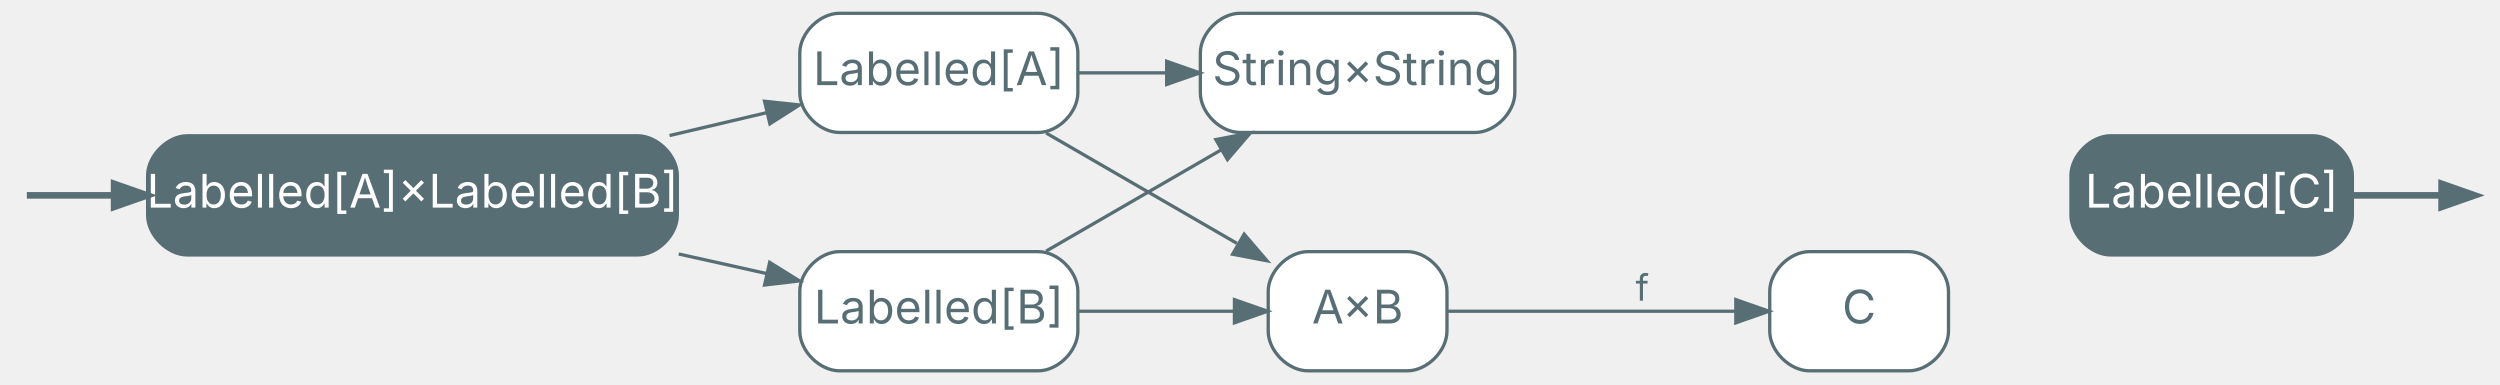
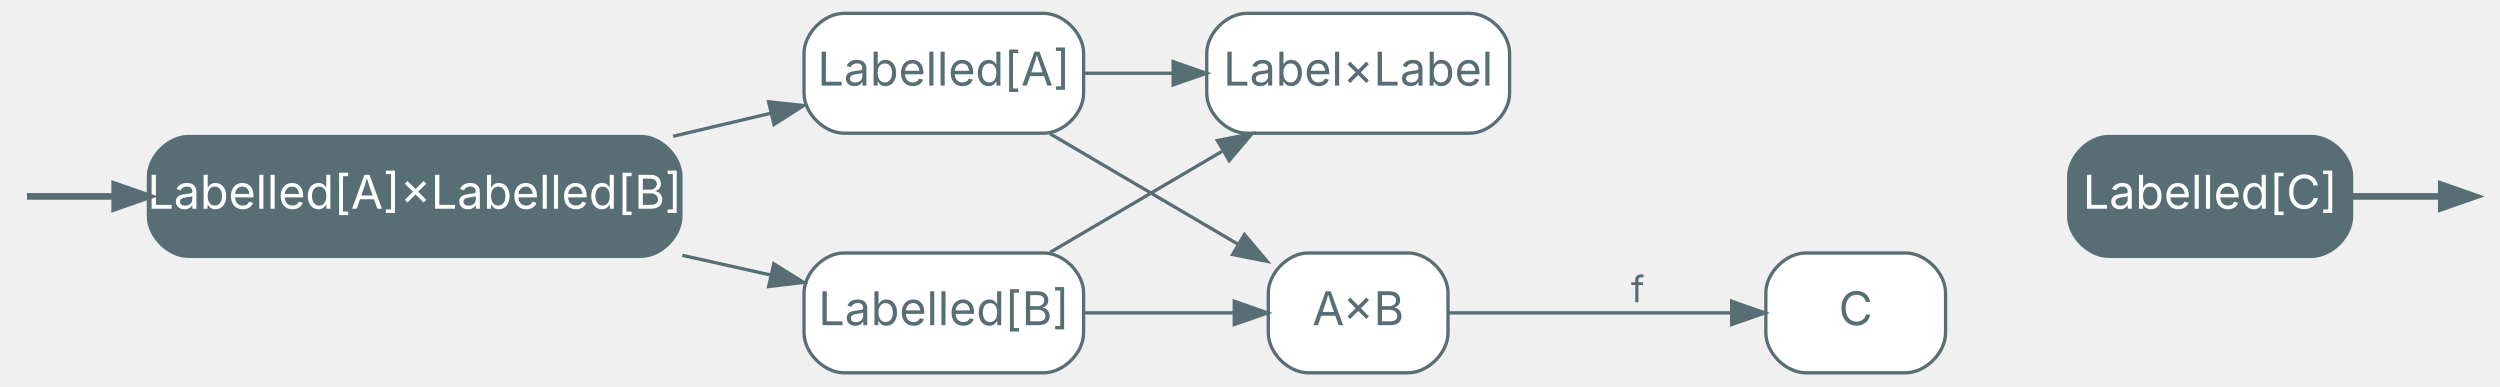
- <svg xmlns="http://www.w3.org/2000/svg" width="755pt" height="116pt" viewBox="0.00 0.00 755.20 116.00">
+ <svg xmlns="http://www.w3.org/2000/svg" width="751pt" height="116pt" viewBox="0.00 0.00 751.20 116.00">
  <g id="graph0" class="graph" transform="scale(1 1) rotate(0) translate(4 112)">
    <g id="node3" class="node start">
      <path fill="#586e75" stroke="#586e75" d="M188.6,-71C188.6,-71 52.6,-71 52.6,-71 46.6,-71 40.6,-65 40.6,-59 40.6,-59 40.6,-47 40.6,-47 40.6,-41 46.6,-35 52.6,-35 52.6,-35 188.6,-35 188.6,-35 194.6,-35 200.6,-41 200.6,-47 200.6,-47 200.6,-59 200.6,-59 200.6,-65 194.6,-71 188.6,-71" />
      <text text-anchor="middle" x="120.6" y="-49.3" font-family="Inter,Arial" font-size="14.00" fill="#ffffff">Labelled[A]×Labelled[B]</text>
    </g>
    <g id="edge14" class="edge start">
      <path fill="none" stroke="#586e75" stroke-width="2" d="M4.11,-53C7.57,-53 17.53,-53 30.26,-53" />
      <polygon fill="#586e75" stroke="#586e75" stroke-width="2" points="30.46,-56.5 40.46,-53 30.46,-49.5 30.46,-56.5" />
    </g>
    <g id="node4" class="node">
      <path fill="#ffffff" stroke="#586e75" d="M309.6,-108C309.6,-108 249.6,-108 249.6,-108 243.6,-108 237.6,-102 237.6,-96 237.6,-96 237.6,-84 237.6,-84 237.6,-78 243.6,-72 249.6,-72 249.6,-72 309.6,-72 309.6,-72 315.6,-72 321.6,-78 321.6,-84 321.6,-84 321.6,-96 321.6,-96 321.6,-102 315.6,-108 309.6,-108" />
      <text text-anchor="middle" x="279.6" y="-86.3" font-family="Inter,Arial" font-size="14.00" fill="#586e75">Labelled[A]</text>
    </g>
    <g id="edge4" class="edge">
      <path fill="none" stroke="#586e75" d="M198.26,-71.07C208.21,-73.41 218.19,-75.76 227.58,-77.98" />
      <polygon fill="#586e75" stroke="#586e75" points="226.96,-81.43 237.5,-80.31 228.57,-74.61 226.96,-81.43" />
    </g>
    <g id="node5" class="node">
      <path fill="#ffffff" stroke="#586e75" d="M309.6,-36C309.6,-36 249.6,-36 249.6,-36 243.6,-36 237.6,-30 237.6,-24 237.6,-24 237.6,-12 237.6,-12 237.6,-6 243.6,0 249.6,0 249.6,0 309.6,0 309.6,0 315.6,0 321.6,-6 321.6,-12 321.6,-12 321.6,-24 321.6,-24 321.6,-30 315.6,-36 309.6,-36" />
      <text text-anchor="middle" x="279.6" y="-14.3" font-family="Inter,Arial" font-size="14.00" fill="#586e75">Labelled[B]</text>
    </g>
    <g id="edge5" class="edge">
      <path fill="none" stroke="#586e75" d="M201.02,-35.29C210.09,-33.27 219.15,-31.25 227.71,-29.35" />
      <polygon fill="#586e75" stroke="#586e75" points="228.5,-32.76 237.49,-27.16 226.97,-25.92 228.5,-32.76" />
    </g>
    <g id="node6" class="node">
-       <path fill="#ffffff" stroke="#586e75" d="M441.6,-108C441.6,-108 370.6,-108 370.6,-108 364.6,-108 358.6,-102 358.6,-96 358.6,-96 358.6,-84 358.6,-84 358.6,-78 364.6,-72 370.6,-72 370.6,-72 441.6,-72 441.6,-72 447.6,-72 453.6,-78 453.6,-84 453.6,-84 453.6,-96 453.6,-96 453.6,-102 447.6,-108 441.6,-108" />
-       <text text-anchor="middle" x="406.1" y="-86.3" font-family="Inter,Arial" font-size="14.00" fill="#586e75">String×String</text>
+       <path fill="#ffffff" stroke="#586e75" d="M437.6,-108C437.6,-108 370.6,-108 370.6,-108 364.6,-108 358.6,-102 358.6,-96 358.6,-96 358.6,-84 358.6,-84 358.6,-78 364.6,-72 370.6,-72 370.6,-72 437.6,-72 437.6,-72 443.6,-72 449.6,-78 449.6,-84 449.6,-84 449.6,-96 449.6,-96 449.6,-102 443.6,-108 437.6,-108" />
+       <text text-anchor="middle" x="404.1" y="-86.3" font-family="Inter,Arial" font-size="14.00" fill="#586e75">Label×Label</text>
    </g>
    <g id="edge6" class="edge">
-       <path fill="none" stroke="#586e75" d="M321.71,-90C330.25,-90 339.4,-90 348.39,-90" />
-       <polygon fill="#586e75" stroke="#586e75" points="348.43,-93.5 358.43,-90 348.43,-86.5 348.43,-93.5" />
+       <path fill="none" stroke="#586e75" d="M321.73,-90C330.32,-90 339.5,-90 348.48,-90" />
+       <polygon fill="#586e75" stroke="#586e75" points="348.5,-93.5 358.5,-90 348.5,-86.5 348.5,-93.5" />
    </g>
    <g id="node7" class="node">
-       <path fill="#ffffff" stroke="#586e75" d="M421.1,-36C421.1,-36 391.1,-36 391.1,-36 385.1,-36 379.1,-30 379.1,-24 379.1,-24 379.1,-12 379.1,-12 379.1,-6 385.1,0 391.1,0 391.1,0 421.1,0 421.1,0 427.1,0 433.1,-6 433.1,-12 433.1,-12 433.1,-24 433.1,-24 433.1,-30 427.1,-36 421.1,-36" />
-       <text text-anchor="middle" x="406.1" y="-14.3" font-family="Inter,Arial" font-size="14.00" fill="#586e75">A×B</text>
+       <path fill="#ffffff" stroke="#586e75" d="M419.1,-36C419.1,-36 389.1,-36 389.1,-36 383.1,-36 377.1,-30 377.1,-24 377.1,-24 377.1,-12 377.1,-12 377.1,-6 383.1,0 389.1,0 389.1,0 419.1,0 419.1,0 425.1,0 431.1,-6 431.1,-12 431.1,-12 431.1,-24 431.1,-24 431.1,-30 425.1,-36 419.1,-36" />
+       <text text-anchor="middle" x="404.1" y="-14.3" font-family="Inter,Arial" font-size="14.00" fill="#586e75">A×B</text>
    </g>
    <g id="edge7" class="edge">
-       <path fill="none" stroke="#586e75" d="M312.02,-71.83C329.56,-61.69 351.48,-49.01 369.63,-38.51" />
-       <polygon fill="#586e75" stroke="#586e75" points="371.84,-41.28 378.74,-33.24 368.34,-35.22 371.84,-41.28" />
+       <path fill="none" stroke="#586e75" d="M311.51,-71.83C328.65,-61.76 350.04,-49.19 367.83,-38.73" />
+       <polygon fill="#586e75" stroke="#586e75" points="369.92,-41.56 376.76,-33.48 366.37,-35.53 369.92,-41.56" />
    </g>
    <g id="edge8" class="edge">
-       <path fill="none" stroke="#586e75" d="M312.02,-36.17C328.09,-45.46 347.83,-56.88 364.99,-66.8" />
-       <polygon fill="#586e75" stroke="#586e75" points="363.28,-69.86 373.69,-71.84 366.79,-63.8 363.28,-69.86" />
+       <path fill="none" stroke="#586e75" d="M311.51,-36.17C327.18,-45.38 346.39,-56.67 363.17,-66.53" />
+       <polygon fill="#586e75" stroke="#586e75" points="361.8,-69.79 372.2,-71.84 365.35,-63.75 361.8,-69.79" />
    </g>
    <g id="edge9" class="edge">
-       <path fill="none" stroke="#586e75" d="M321.71,-18C336.87,-18 353.93,-18 368.65,-18" />
-       <polygon fill="#586e75" stroke="#586e75" points="368.9,-21.5 378.9,-18 368.9,-14.5 368.9,-21.5" />
+       <path fill="none" stroke="#586e75" d="M321.73,-18C336.24,-18 352.45,-18 366.56,-18" />
+       <polygon fill="#586e75" stroke="#586e75" points="366.87,-21.5 376.87,-18 366.87,-14.5 366.87,-21.5" />
    </g>
    <g id="node10" class="node">
-       <path fill="#ffffff" stroke="#586e75" d="M572.6,-36C572.6,-36 542.6,-36 542.6,-36 536.6,-36 530.6,-30 530.6,-24 530.6,-24 530.6,-12 530.6,-12 530.6,-6 536.6,0 542.6,0 542.6,0 572.6,0 572.6,0 578.6,0 584.6,-6 584.6,-12 584.6,-12 584.6,-24 584.6,-24 584.6,-30 578.6,-36 572.6,-36" />
-       <text text-anchor="middle" x="557.6" y="-14.3" font-family="Inter,Arial" font-size="14.00" fill="#586e75">C</text>
+       <path fill="#ffffff" stroke="#586e75" d="M568.6,-36C568.6,-36 538.6,-36 538.6,-36 532.6,-36 526.6,-30 526.6,-24 526.6,-24 526.6,-12 526.6,-12 526.6,-6 532.6,0 538.6,0 538.6,0 568.6,0 568.6,0 574.6,0 580.6,-6 580.6,-12 580.6,-12 580.6,-24 580.6,-24 580.6,-30 574.6,-36 568.6,-36" />
+       <text text-anchor="middle" x="553.6" y="-14.3" font-family="Inter,Arial" font-size="14.00" fill="#586e75">C</text>
    </g>
    <g id="edge11" class="edge">
-       <path fill="none" stroke="#586e75" d="M433.14,-18C457.22,-18 493.24,-18 520.16,-18" />
-       <polygon fill="#586e75" stroke="#586e75" points="520.36,-21.5 530.36,-18 520.36,-14.5 520.36,-21.5" />
-       <text text-anchor="middle" x="492.1" y="-21.2" font-family="Inter,Arial" font-size="11.00" fill="#586e75">f</text>
+       <path fill="none" stroke="#586e75" d="M431.13,-18C454.79,-18 489.92,-18 516.33,-18" />
+       <polygon fill="#586e75" stroke="#586e75" points="516.33,-21.5 526.33,-18 516.33,-14.5 516.33,-21.5" />
+       <text text-anchor="middle" x="488.1" y="-21.2" font-family="Inter,Arial" font-size="11.00" fill="#586e75">f</text>
    </g>
    <g id="node8" class="node goal">
-       <path fill="#586e75" stroke="#586e75" d="M694.6,-71C694.6,-71 633.6,-71 633.6,-71 627.6,-71 621.6,-65 621.6,-59 621.6,-59 621.6,-47 621.6,-47 621.6,-41 627.6,-35 633.6,-35 633.6,-35 694.6,-35 694.6,-35 700.6,-35 706.6,-41 706.6,-47 706.6,-47 706.6,-59 706.6,-59 706.6,-65 700.6,-71 694.6,-71" />
-       <text text-anchor="middle" x="664.1" y="-49.3" font-family="Inter,Arial" font-size="14.00" fill="#ffffff">Labelled[C]</text>
+       <path fill="#586e75" stroke="#586e75" d="M690.6,-71C690.6,-71 629.6,-71 629.6,-71 623.6,-71 617.6,-65 617.6,-59 617.6,-59 617.6,-47 617.6,-47 617.6,-41 623.6,-35 629.6,-35 629.6,-35 690.6,-35 690.6,-35 696.6,-35 702.6,-41 702.6,-47 702.6,-47 702.6,-59 702.6,-59 702.6,-65 696.6,-71 690.6,-71" />
+       <text text-anchor="middle" x="660.1" y="-49.3" font-family="Inter,Arial" font-size="14.00" fill="#ffffff">Labelled[C]</text>
    </g>
    <g id="edge15" class="edge goal">
-       <path fill="none" stroke="#586e75" stroke-width="2" d="M706.61,-53C716.58,-53 726.39,-53 733.51,-53" />
-       <polygon fill="#586e75" stroke="#586e75" stroke-width="2" points="733.56,-56.5 743.56,-53 733.56,-49.5 733.56,-56.5" />
+       <path fill="none" stroke="#586e75" stroke-width="2" d="M702.61,-53C712.58,-53 722.39,-53 729.51,-53" />
+       <polygon fill="#586e75" stroke="#586e75" stroke-width="2" points="729.56,-56.5 739.56,-53 729.56,-49.5 729.56,-56.5" />
    </g>
  </g>
</svg>
